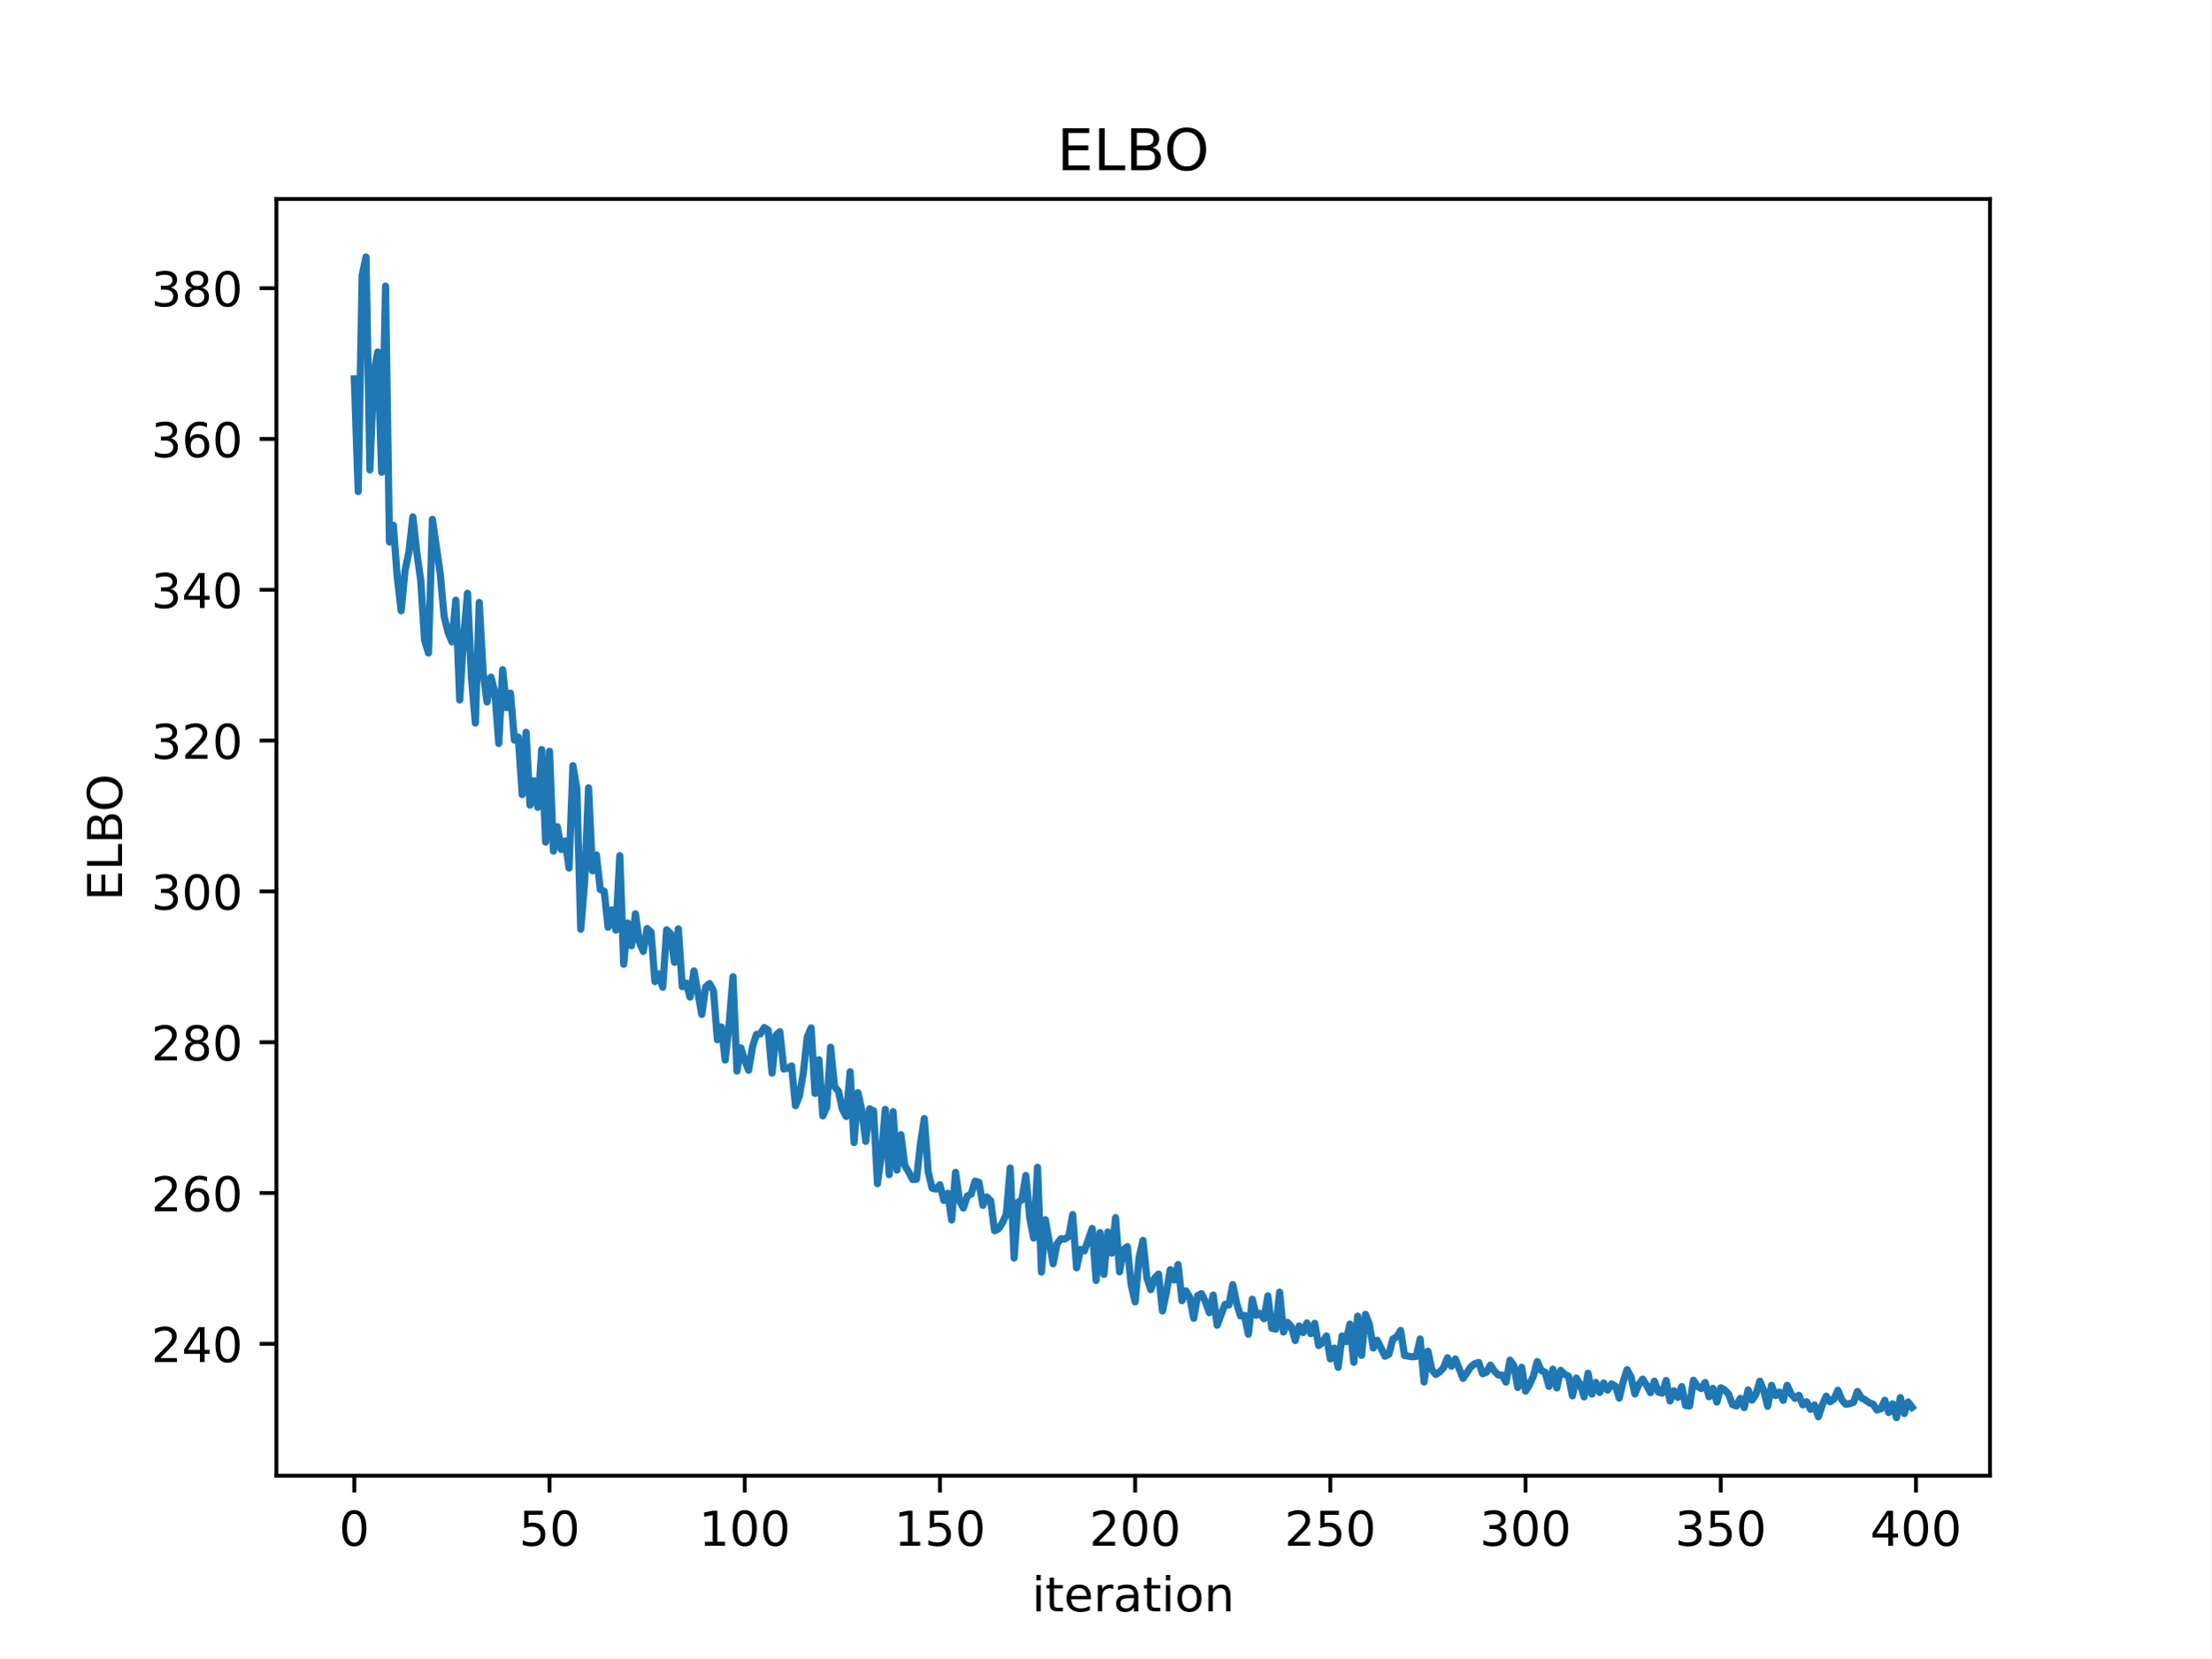
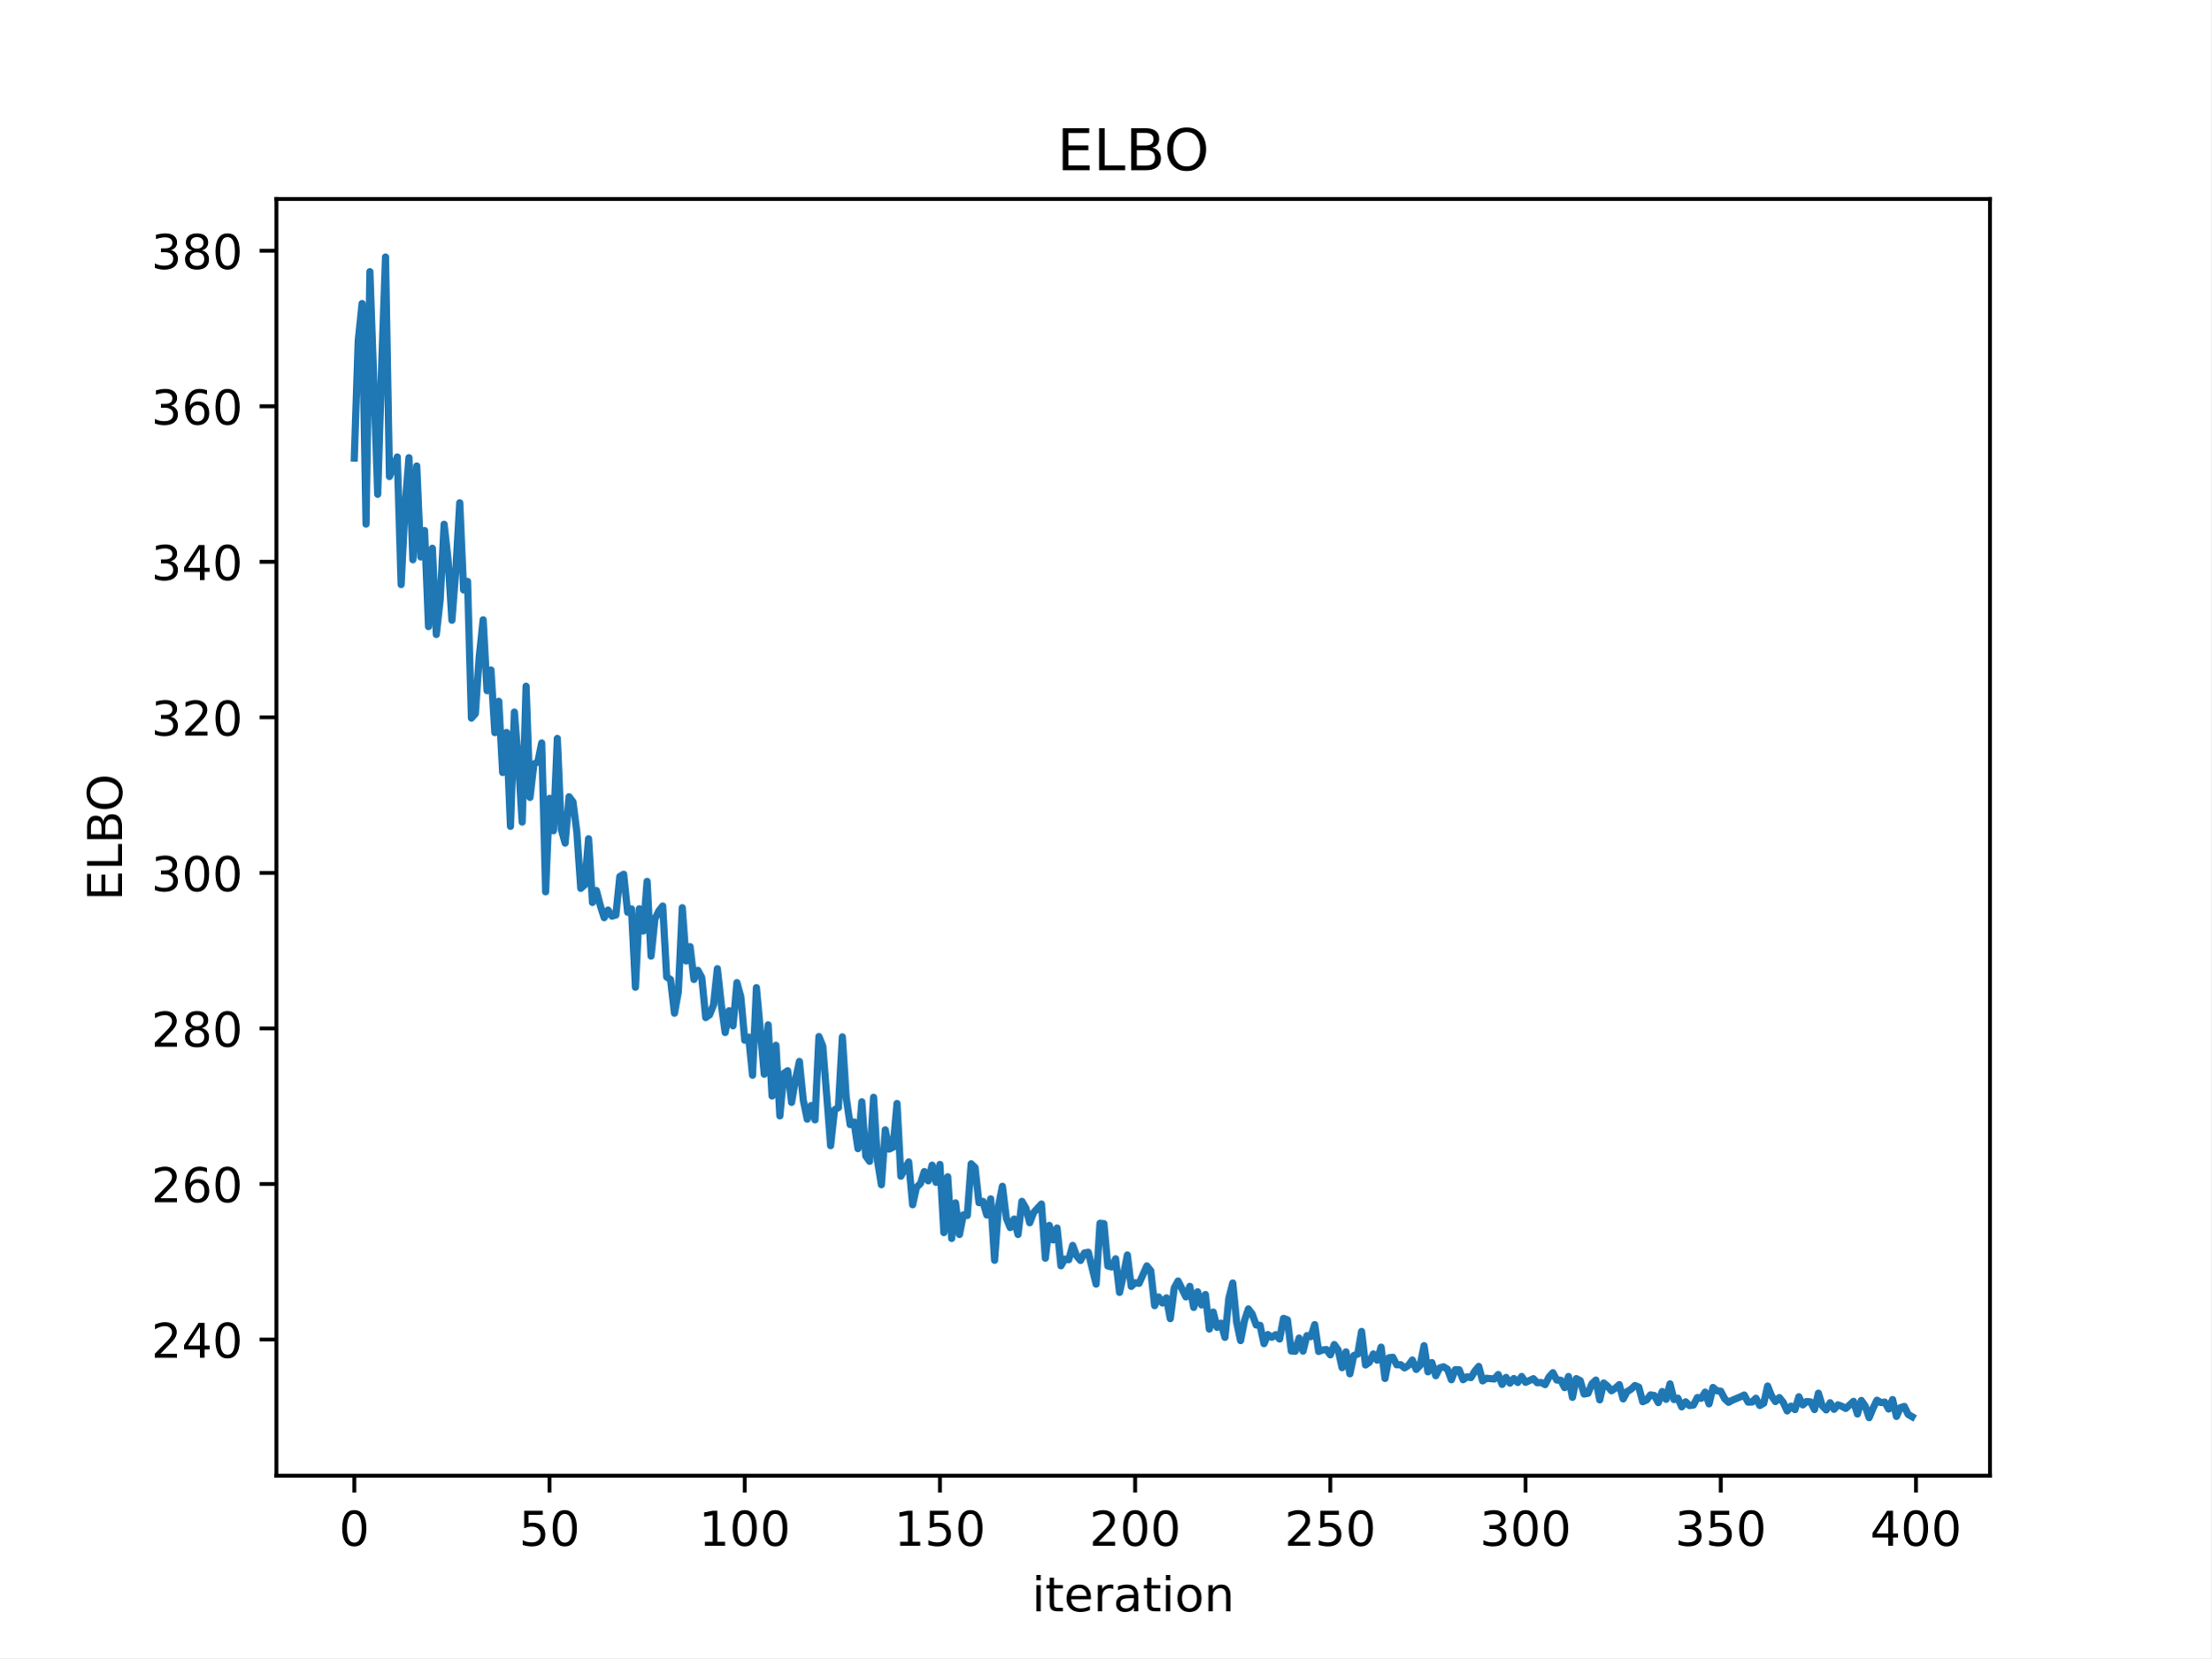
<svg xmlns="http://www.w3.org/2000/svg" xmlns:xlink="http://www.w3.org/1999/xlink" width="460.8pt" height="345.6pt" viewBox="0 0 460.8 345.6" version="1.1">
  <defs>
    <style type="text/css">*{stroke-linejoin: round; stroke-linecap: butt}</style>
  </defs>
  <g id="figure_1">
    <g id="patch_1">
      <path d="M 0 345.6  L 460.8 345.6  L 460.8 0  L 0 0  z " style="fill: #ffffff" />
    </g>
    <g id="axes_1">
      <g id="patch_2">
        <path d="M 57.6 307.584  L 414.72 307.584  L 414.72 41.472  L 57.6 41.472  z " style="fill: #ffffff" />
      </g>
      <g id="matplotlib.axis_1">
        <g id="xtick_1">
          <g id="line2d_1">
            <defs>
-               <path id="m985dedef5b" d="M 0 0  L 0 3.5  " style="stroke: #000000; stroke-width: 0.8" />
+               <path id="m3552cd6e6d" d="M 0 0  L 0 3.5  " style="stroke: #000000; stroke-width: 0.8" />
            </defs>
            <g>
-               <use xlink:href="#m985dedef5b" x="73.833" y="307.584" style="stroke: #000000; stroke-width: 0.8" />
+               <use xlink:href="#m3552cd6e6d" x="73.833" y="307.584" style="stroke: #000000; stroke-width: 0.8" />
            </g>
          </g>
          <g id="text_1">
            <g transform="translate(70.65148 322.1824) scale(0.1 -0.1)">
              <defs>
                <path id="DejaVuSans-30" d="M 2034 4250  Q 1547 4250 1301 3770  Q 1056 3291 1056 2328  Q 1056 1369 1301 889  Q 1547 409 2034 409  Q 2525 409 2770 889  Q 3016 1369 3016 2328  Q 3016 3291 2770 3770  Q 2525 4250 2034 4250  z M 2034 4750  Q 2819 4750 3233 4129  Q 3647 3509 3647 2328  Q 3647 1150 3233 529  Q 2819 -91 2034 -91  Q 1250 -91 836 529  Q 422 1150 422 2328  Q 422 3509 836 4129  Q 1250 4750 2034 4750  z " transform="scale(0.015625)" />
              </defs>
              <use xlink:href="#DejaVuSans-30" />
            </g>
          </g>
        </g>
        <g id="xtick_2">
          <g id="line2d_2">
            <g>
-               <use xlink:href="#m985dedef5b" x="114.516" y="307.584" style="stroke: #000000; stroke-width: 0.8" />
+               <use xlink:href="#m3552cd6e6d" x="114.516" y="307.584" style="stroke: #000000; stroke-width: 0.8" />
            </g>
          </g>
          <g id="text_2">
            <g transform="translate(108.1538 322.1824) scale(0.1 -0.1)">
              <defs>
                <path id="DejaVuSans-35" d="M 691 4666  L 3169 4666  L 3169 4134  L 1269 4134  L 1269 2991  Q 1406 3038 1543 3061  Q 1681 3084 1819 3084  Q 2600 3084 3056 2656  Q 3513 2228 3513 1497  Q 3513 744 3044 326  Q 2575 -91 1722 -91  Q 1428 -91 1123 -41  Q 819 9 494 109  L 494 744  Q 775 591 1075 516  Q 1375 441 1709 441  Q 2250 441 2565 725  Q 2881 1009 2881 1497  Q 2881 1984 2565 2268  Q 2250 2553 1709 2553  Q 1456 2553 1204 2497  Q 953 2441 691 2322  L 691 4666  z " transform="scale(0.015625)" />
              </defs>
              <use xlink:href="#DejaVuSans-35" />
              <use xlink:href="#DejaVuSans-30" transform="translate(63.62305 0)" />
            </g>
          </g>
        </g>
        <g id="xtick_3">
          <g id="line2d_3">
            <g>
-               <use xlink:href="#m985dedef5b" x="155.2" y="307.584" style="stroke: #000000; stroke-width: 0.8" />
+               <use xlink:href="#m3552cd6e6d" x="155.2" y="307.584" style="stroke: #000000; stroke-width: 0.8" />
            </g>
          </g>
          <g id="text_3">
            <g transform="translate(145.656 322.1824) scale(0.1 -0.1)">
              <defs>
                <path id="DejaVuSans-31" d="M 794 531  L 1825 531  L 1825 4091  L 703 3866  L 703 4441  L 1819 4666  L 2450 4666  L 2450 531  L 3481 531  L 3481 0  L 794 0  L 794 531  z " transform="scale(0.015625)" />
              </defs>
              <use xlink:href="#DejaVuSans-31" />
              <use xlink:href="#DejaVuSans-30" transform="translate(63.62305 0)" />
              <use xlink:href="#DejaVuSans-30" transform="translate(127.2461 0)" />
            </g>
          </g>
        </g>
        <g id="xtick_4">
          <g id="line2d_4">
            <g>
-               <use xlink:href="#m985dedef5b" x="195.883" y="307.584" style="stroke: #000000; stroke-width: 0.8" />
+               <use xlink:href="#m3552cd6e6d" x="195.883" y="307.584" style="stroke: #000000; stroke-width: 0.8" />
            </g>
          </g>
          <g id="text_4">
            <g transform="translate(186.3396 322.1824) scale(0.1 -0.1)">
              <use xlink:href="#DejaVuSans-31" />
              <use xlink:href="#DejaVuSans-35" transform="translate(63.62305 0)" />
              <use xlink:href="#DejaVuSans-30" transform="translate(127.2461 0)" />
            </g>
          </g>
        </g>
        <g id="xtick_5">
          <g id="line2d_5">
            <g>
-               <use xlink:href="#m985dedef5b" x="236.567" y="307.584" style="stroke: #000000; stroke-width: 0.8" />
+               <use xlink:href="#m3552cd6e6d" x="236.567" y="307.584" style="stroke: #000000; stroke-width: 0.8" />
            </g>
          </g>
          <g id="text_5">
            <g transform="translate(227.0231 322.1824) scale(0.1 -0.1)">
              <defs>
                <path id="DejaVuSans-32" d="M 1228 531  L 3431 531  L 3431 0  L 469 0  L 469 531  Q 828 903 1448 1529  Q 2069 2156 2228 2338  Q 2531 2678 2651 2914  Q 2772 3150 2772 3378  Q 2772 3750 2511 3984  Q 2250 4219 1831 4219  Q 1534 4219 1204 4116  Q 875 4013 500 3803  L 500 4441  Q 881 4594 1212 4672  Q 1544 4750 1819 4750  Q 2544 4750 2975 4387  Q 3406 4025 3406 3419  Q 3406 3131 3298 2873  Q 3191 2616 2906 2266  Q 2828 2175 2409 1742  Q 1991 1309 1228 531  z " transform="scale(0.015625)" />
              </defs>
              <use xlink:href="#DejaVuSans-32" />
              <use xlink:href="#DejaVuSans-30" transform="translate(63.62305 0)" />
              <use xlink:href="#DejaVuSans-30" transform="translate(127.2461 0)" />
            </g>
          </g>
        </g>
        <g id="xtick_6">
          <g id="line2d_6">
            <g>
-               <use xlink:href="#m985dedef5b" x="277.25" y="307.584" style="stroke: #000000; stroke-width: 0.8" />
+               <use xlink:href="#m3552cd6e6d" x="277.25" y="307.584" style="stroke: #000000; stroke-width: 0.8" />
            </g>
          </g>
          <g id="text_6">
            <g transform="translate(267.7066 322.1824) scale(0.1 -0.1)">
              <use xlink:href="#DejaVuSans-32" />
              <use xlink:href="#DejaVuSans-35" transform="translate(63.62305 0)" />
              <use xlink:href="#DejaVuSans-30" transform="translate(127.2461 0)" />
            </g>
          </g>
        </g>
        <g id="xtick_7">
          <g id="line2d_7">
            <g>
-               <use xlink:href="#m985dedef5b" x="317.934" y="307.584" style="stroke: #000000; stroke-width: 0.8" />
+               <use xlink:href="#m3552cd6e6d" x="317.934" y="307.584" style="stroke: #000000; stroke-width: 0.8" />
            </g>
          </g>
          <g id="text_7">
            <g transform="translate(308.3901 322.1824) scale(0.1 -0.1)">
              <defs>
                <path id="DejaVuSans-33" d="M 2597 2516  Q 3050 2419 3304 2112  Q 3559 1806 3559 1356  Q 3559 666 3084 287  Q 2609 -91 1734 -91  Q 1441 -91 1130 -33  Q 819 25 488 141  L 488 750  Q 750 597 1062 519  Q 1375 441 1716 441  Q 2309 441 2620 675  Q 2931 909 2931 1356  Q 2931 1769 2642 2001  Q 2353 2234 1838 2234  L 1294 2234  L 1294 2753  L 1863 2753  Q 2328 2753 2575 2939  Q 2822 3125 2822 3475  Q 2822 3834 2567 4026  Q 2313 4219 1838 4219  Q 1578 4219 1281 4162  Q 984 4106 628 3988  L 628 4550  Q 988 4650 1302 4700  Q 1616 4750 1894 4750  Q 2613 4750 3031 4423  Q 3450 4097 3450 3541  Q 3450 3153 3228 2886  Q 3006 2619 2597 2516  z " transform="scale(0.015625)" />
              </defs>
              <use xlink:href="#DejaVuSans-33" />
              <use xlink:href="#DejaVuSans-30" transform="translate(63.62305 0)" />
              <use xlink:href="#DejaVuSans-30" transform="translate(127.2461 0)" />
            </g>
          </g>
        </g>
        <g id="xtick_8">
          <g id="line2d_8">
            <g>
-               <use xlink:href="#m985dedef5b" x="358.617" y="307.584" style="stroke: #000000; stroke-width: 0.8" />
+               <use xlink:href="#m3552cd6e6d" x="358.617" y="307.584" style="stroke: #000000; stroke-width: 0.8" />
            </g>
          </g>
          <g id="text_8">
            <g transform="translate(349.0737 322.1824) scale(0.1 -0.1)">
              <use xlink:href="#DejaVuSans-33" />
              <use xlink:href="#DejaVuSans-35" transform="translate(63.62305 0)" />
              <use xlink:href="#DejaVuSans-30" transform="translate(127.2461 0)" />
            </g>
          </g>
        </g>
        <g id="xtick_9">
          <g id="line2d_9">
            <g>
-               <use xlink:href="#m985dedef5b" x="399.301" y="307.584" style="stroke: #000000; stroke-width: 0.8" />
+               <use xlink:href="#m3552cd6e6d" x="399.301" y="307.584" style="stroke: #000000; stroke-width: 0.8" />
            </g>
          </g>
          <g id="text_9">
            <g transform="translate(389.7572 322.1824) scale(0.1 -0.1)">
              <defs>
                <path id="DejaVuSans-34" d="M 2419 4116  L 825 1625  L 2419 1625  L 2419 4116  z M 2253 4666  L 3047 4666  L 3047 1625  L 3713 1625  L 3713 1100  L 3047 1100  L 3047 0  L 2419 0  L 2419 1100  L 313 1100  L 313 1709  L 2253 4666  z " transform="scale(0.015625)" />
              </defs>
              <use xlink:href="#DejaVuSans-34" />
              <use xlink:href="#DejaVuSans-30" transform="translate(63.62305 0)" />
              <use xlink:href="#DejaVuSans-30" transform="translate(127.2461 0)" />
            </g>
          </g>
        </g>
        <g id="text_10">
          <g transform="translate(215.0373 335.8606) scale(0.1 -0.1)">
            <defs>
              <path id="DejaVuSans-69" d="M 603 3500  L 1178 3500  L 1178 0  L 603 0  L 603 3500  z M 603 4863  L 1178 4863  L 1178 4134  L 603 4134  L 603 4863  z " transform="scale(0.015625)" />
              <path id="DejaVuSans-74" d="M 1172 4494  L 1172 3500  L 2356 3500  L 2356 3053  L 1172 3053  L 1172 1153  Q 1172 725 1289 603  Q 1406 481 1766 481  L 2356 481  L 2356 0  L 1766 0  Q 1100 0 847 248  Q 594 497 594 1153  L 594 3053  L 172 3053  L 172 3500  L 594 3500  L 594 4494  L 1172 4494  z " transform="scale(0.015625)" />
              <path id="DejaVuSans-65" d="M 3597 1894  L 3597 1613  L 953 1613  Q 991 1019 1311 708  Q 1631 397 2203 397  Q 2534 397 2845 478  Q 3156 559 3463 722  L 3463 178  Q 3153 47 2828 -22  Q 2503 -91 2169 -91  Q 1331 -91 842 396  Q 353 884 353 1716  Q 353 2575 817 3079  Q 1281 3584 2069 3584  Q 2775 3584 3186 3129  Q 3597 2675 3597 1894  z M 3022 2063  Q 3016 2534 2758 2815  Q 2500 3097 2075 3097  Q 1594 3097 1305 2825  Q 1016 2553 972 2059  L 3022 2063  z " transform="scale(0.015625)" />
              <path id="DejaVuSans-72" d="M 2631 2963  Q 2534 3019 2420 3045  Q 2306 3072 2169 3072  Q 1681 3072 1420 2755  Q 1159 2438 1159 1844  L 1159 0  L 581 0  L 581 3500  L 1159 3500  L 1159 2956  Q 1341 3275 1631 3429  Q 1922 3584 2338 3584  Q 2397 3584 2469 3576  Q 2541 3569 2628 3553  L 2631 2963  z " transform="scale(0.015625)" />
              <path id="DejaVuSans-61" d="M 2194 1759  Q 1497 1759 1228 1600  Q 959 1441 959 1056  Q 959 750 1161 570  Q 1363 391 1709 391  Q 2188 391 2477 730  Q 2766 1069 2766 1631  L 2766 1759  L 2194 1759  z M 3341 1997  L 3341 0  L 2766 0  L 2766 531  Q 2569 213 2275 61  Q 1981 -91 1556 -91  Q 1019 -91 701 211  Q 384 513 384 1019  Q 384 1609 779 1909  Q 1175 2209 1959 2209  L 2766 2209  L 2766 2266  Q 2766 2663 2505 2880  Q 2244 3097 1772 3097  Q 1472 3097 1187 3025  Q 903 2953 641 2809  L 641 3341  Q 956 3463 1253 3523  Q 1550 3584 1831 3584  Q 2591 3584 2966 3190  Q 3341 2797 3341 1997  z " transform="scale(0.015625)" />
              <path id="DejaVuSans-6f" d="M 1959 3097  Q 1497 3097 1228 2736  Q 959 2375 959 1747  Q 959 1119 1226 758  Q 1494 397 1959 397  Q 2419 397 2687 759  Q 2956 1122 2956 1747  Q 2956 2369 2687 2733  Q 2419 3097 1959 3097  z M 1959 3584  Q 2709 3584 3137 3096  Q 3566 2609 3566 1747  Q 3566 888 3137 398  Q 2709 -91 1959 -91  Q 1206 -91 779 398  Q 353 888 353 1747  Q 353 2609 779 3096  Q 1206 3584 1959 3584  z " transform="scale(0.015625)" />
              <path id="DejaVuSans-6e" d="M 3513 2113  L 3513 0  L 2938 0  L 2938 2094  Q 2938 2591 2744 2837  Q 2550 3084 2163 3084  Q 1697 3084 1428 2787  Q 1159 2491 1159 1978  L 1159 0  L 581 0  L 581 3500  L 1159 3500  L 1159 2956  Q 1366 3272 1645 3428  Q 1925 3584 2291 3584  Q 2894 3584 3203 3211  Q 3513 2838 3513 2113  z " transform="scale(0.015625)" />
            </defs>
            <use xlink:href="#DejaVuSans-69" />
            <use xlink:href="#DejaVuSans-74" transform="translate(27.7832 0)" />
            <use xlink:href="#DejaVuSans-65" transform="translate(66.99219 0)" />
            <use xlink:href="#DejaVuSans-72" transform="translate(128.5156 0)" />
            <use xlink:href="#DejaVuSans-61" transform="translate(169.6289 0)" />
            <use xlink:href="#DejaVuSans-74" transform="translate(230.9082 0)" />
            <use xlink:href="#DejaVuSans-69" transform="translate(270.1172 0)" />
            <use xlink:href="#DejaVuSans-6f" transform="translate(297.9004 0)" />
            <use xlink:href="#DejaVuSans-6e" transform="translate(359.082 0)" />
          </g>
        </g>
      </g>
      <g id="matplotlib.axis_2">
        <g id="ytick_1">
          <g id="line2d_10">
            <defs>
-               <path id="m9ec2005a95" d="M 0 0  L -3.5 0  " style="stroke: #000000; stroke-width: 0.8" />
+               <path id="m88ff515c10" d="M 0 0  L -3.5 0  " style="stroke: #000000; stroke-width: 0.8" />
            </defs>
            <g>
-               <use xlink:href="#m9ec2005a95" x="57.6" y="280.102" style="stroke: #000000; stroke-width: 0.8" />
+               <use xlink:href="#m88ff515c10" x="57.6" y="279.206" style="stroke: #000000; stroke-width: 0.8" />
            </g>
          </g>
          <g id="text_11">
-             <g transform="translate(31.5125 283.9008) scale(0.1 -0.1)">
+             <g transform="translate(31.5125 283.0048) scale(0.1 -0.1)">
              <use xlink:href="#DejaVuSans-32" />
              <use xlink:href="#DejaVuSans-34" transform="translate(63.62305 0)" />
              <use xlink:href="#DejaVuSans-30" transform="translate(127.2461 0)" />
            </g>
          </g>
        </g>
        <g id="ytick_2">
          <g id="line2d_11">
            <g>
-               <use xlink:href="#m9ec2005a95" x="57.6" y="248.666" style="stroke: #000000; stroke-width: 0.8" />
+               <use xlink:href="#m88ff515c10" x="57.6" y="246.784" style="stroke: #000000; stroke-width: 0.8" />
            </g>
          </g>
          <g id="text_12">
-             <g transform="translate(31.5125 252.4653) scale(0.1 -0.1)">
+             <g transform="translate(31.5125 250.5833) scale(0.1 -0.1)">
              <defs>
                <path id="DejaVuSans-36" d="M 2113 2584  Q 1688 2584 1439 2293  Q 1191 2003 1191 1497  Q 1191 994 1439 701  Q 1688 409 2113 409  Q 2538 409 2786 701  Q 3034 994 3034 1497  Q 3034 2003 2786 2293  Q 2538 2584 2113 2584  z M 3366 4563  L 3366 3988  Q 3128 4100 2886 4159  Q 2644 4219 2406 4219  Q 1781 4219 1451 3797  Q 1122 3375 1075 2522  Q 1259 2794 1537 2939  Q 1816 3084 2150 3084  Q 2853 3084 3261 2657  Q 3669 2231 3669 1497  Q 3669 778 3244 343  Q 2819 -91 2113 -91  Q 1303 -91 875 529  Q 447 1150 447 2328  Q 447 3434 972 4092  Q 1497 4750 2381 4750  Q 2619 4750 2861 4703  Q 3103 4656 3366 4563  z " transform="scale(0.015625)" />
              </defs>
              <use xlink:href="#DejaVuSans-32" />
              <use xlink:href="#DejaVuSans-36" transform="translate(63.62305 0)" />
              <use xlink:href="#DejaVuSans-30" transform="translate(127.2461 0)" />
            </g>
          </g>
        </g>
        <g id="ytick_3">
          <g id="line2d_12">
            <g>
-               <use xlink:href="#m9ec2005a95" x="57.6" y="217.231" style="stroke: #000000; stroke-width: 0.8" />
+               <use xlink:href="#m88ff515c10" x="57.6" y="214.363" style="stroke: #000000; stroke-width: 0.8" />
            </g>
          </g>
          <g id="text_13">
-             <g transform="translate(31.5125 221.0299) scale(0.1 -0.1)">
+             <g transform="translate(31.5125 218.1618) scale(0.1 -0.1)">
              <defs>
                <path id="DejaVuSans-38" d="M 2034 2216  Q 1584 2216 1326 1975  Q 1069 1734 1069 1313  Q 1069 891 1326 650  Q 1584 409 2034 409  Q 2484 409 2743 651  Q 3003 894 3003 1313  Q 3003 1734 2745 1975  Q 2488 2216 2034 2216  z M 1403 2484  Q 997 2584 770 2862  Q 544 3141 544 3541  Q 544 4100 942 4425  Q 1341 4750 2034 4750  Q 2731 4750 3128 4425  Q 3525 4100 3525 3541  Q 3525 3141 3298 2862  Q 3072 2584 2669 2484  Q 3125 2378 3379 2068  Q 3634 1759 3634 1313  Q 3634 634 3220 271  Q 2806 -91 2034 -91  Q 1263 -91 848 271  Q 434 634 434 1313  Q 434 1759 690 2068  Q 947 2378 1403 2484  z M 1172 3481  Q 1172 3119 1398 2916  Q 1625 2713 2034 2713  Q 2441 2713 2670 2916  Q 2900 3119 2900 3481  Q 2900 3844 2670 4047  Q 2441 4250 2034 4250  Q 1625 4250 1398 4047  Q 1172 3844 1172 3481  z " transform="scale(0.015625)" />
              </defs>
              <use xlink:href="#DejaVuSans-32" />
              <use xlink:href="#DejaVuSans-38" transform="translate(63.62305 0)" />
              <use xlink:href="#DejaVuSans-30" transform="translate(127.2461 0)" />
            </g>
          </g>
        </g>
        <g id="ytick_4">
          <g id="line2d_13">
            <g>
-               <use xlink:href="#m9ec2005a95" x="57.6" y="185.795" style="stroke: #000000; stroke-width: 0.8" />
+               <use xlink:href="#m88ff515c10" x="57.6" y="181.941" style="stroke: #000000; stroke-width: 0.8" />
            </g>
          </g>
          <g id="text_14">
-             <g transform="translate(31.5125 189.5945) scale(0.1 -0.1)">
+             <g transform="translate(31.5125 185.7402) scale(0.1 -0.1)">
              <use xlink:href="#DejaVuSans-33" />
              <use xlink:href="#DejaVuSans-30" transform="translate(63.62305 0)" />
              <use xlink:href="#DejaVuSans-30" transform="translate(127.2461 0)" />
            </g>
          </g>
        </g>
        <g id="ytick_5">
          <g id="line2d_14">
            <g>
-               <use xlink:href="#m9ec2005a95" x="57.6" y="154.36" style="stroke: #000000; stroke-width: 0.8" />
+               <use xlink:href="#m88ff515c10" x="57.6" y="149.519" style="stroke: #000000; stroke-width: 0.8" />
            </g>
          </g>
          <g id="text_15">
-             <g transform="translate(31.5125 158.159) scale(0.1 -0.1)">
+             <g transform="translate(31.5125 153.3187) scale(0.1 -0.1)">
              <use xlink:href="#DejaVuSans-33" />
              <use xlink:href="#DejaVuSans-32" transform="translate(63.62305 0)" />
              <use xlink:href="#DejaVuSans-30" transform="translate(127.2461 0)" />
            </g>
          </g>
        </g>
        <g id="ytick_6">
          <g id="line2d_15">
            <g>
-               <use xlink:href="#m9ec2005a95" x="57.6" y="122.924" style="stroke: #000000; stroke-width: 0.8" />
+               <use xlink:href="#m88ff515c10" x="57.6" y="117.098" style="stroke: #000000; stroke-width: 0.8" />
            </g>
          </g>
          <g id="text_16">
-             <g transform="translate(31.5125 126.7236) scale(0.1 -0.1)">
+             <g transform="translate(31.5125 120.8972) scale(0.1 -0.1)">
              <use xlink:href="#DejaVuSans-33" />
              <use xlink:href="#DejaVuSans-34" transform="translate(63.62305 0)" />
              <use xlink:href="#DejaVuSans-30" transform="translate(127.2461 0)" />
            </g>
          </g>
        </g>
        <g id="ytick_7">
          <g id="line2d_16">
            <g>
-               <use xlink:href="#m9ec2005a95" x="57.6" y="91.489" style="stroke: #000000; stroke-width: 0.8" />
+               <use xlink:href="#m88ff515c10" x="57.6" y="84.676" style="stroke: #000000; stroke-width: 0.8" />
            </g>
          </g>
          <g id="text_17">
-             <g transform="translate(31.5125 95.28818) scale(0.1 -0.1)">
+             <g transform="translate(31.5125 88.47563) scale(0.1 -0.1)">
              <use xlink:href="#DejaVuSans-33" />
              <use xlink:href="#DejaVuSans-36" transform="translate(63.62305 0)" />
              <use xlink:href="#DejaVuSans-30" transform="translate(127.2461 0)" />
            </g>
          </g>
        </g>
        <g id="ytick_8">
          <g id="line2d_17">
            <g>
-               <use xlink:href="#m9ec2005a95" x="57.6" y="60.054" style="stroke: #000000; stroke-width: 0.8" />
+               <use xlink:href="#m88ff515c10" x="57.6" y="52.255" style="stroke: #000000; stroke-width: 0.8" />
            </g>
          </g>
          <g id="text_18">
-             <g transform="translate(31.5125 63.85274) scale(0.1 -0.1)">
+             <g transform="translate(31.5125 56.0541) scale(0.1 -0.1)">
              <use xlink:href="#DejaVuSans-33" />
              <use xlink:href="#DejaVuSans-38" transform="translate(63.62305 0)" />
              <use xlink:href="#DejaVuSans-30" transform="translate(127.2461 0)" />
            </g>
          </g>
        </g>
        <g id="text_19">
          <g transform="translate(25.43281 187.7522) rotate(-90) scale(0.1 -0.1)">
            <defs>
              <path id="DejaVuSans-45" d="M 628 4666  L 3578 4666  L 3578 4134  L 1259 4134  L 1259 2753  L 3481 2753  L 3481 2222  L 1259 2222  L 1259 531  L 3634 531  L 3634 0  L 628 0  L 628 4666  z " transform="scale(0.015625)" />
              <path id="DejaVuSans-4c" d="M 628 4666  L 1259 4666  L 1259 531  L 3531 531  L 3531 0  L 628 0  L 628 4666  z " transform="scale(0.015625)" />
              <path id="DejaVuSans-42" d="M 1259 2228  L 1259 519  L 2272 519  Q 2781 519 3026 730  Q 3272 941 3272 1375  Q 3272 1813 3026 2020  Q 2781 2228 2272 2228  L 1259 2228  z M 1259 4147  L 1259 2741  L 2194 2741  Q 2656 2741 2882 2914  Q 3109 3088 3109 3444  Q 3109 3797 2882 3972  Q 2656 4147 2194 4147  L 1259 4147  z M 628 4666  L 2241 4666  Q 2963 4666 3353 4366  Q 3744 4066 3744 3513  Q 3744 3084 3544 2831  Q 3344 2578 2956 2516  Q 3422 2416 3680 2098  Q 3938 1781 3938 1306  Q 3938 681 3513 340  Q 3088 0 2303 0  L 628 0  L 628 4666  z " transform="scale(0.015625)" />
              <path id="DejaVuSans-4f" d="M 2522 4238  Q 1834 4238 1429 3725  Q 1025 3213 1025 2328  Q 1025 1447 1429 934  Q 1834 422 2522 422  Q 3209 422 3611 934  Q 4013 1447 4013 2328  Q 4013 3213 3611 3725  Q 3209 4238 2522 4238  z M 2522 4750  Q 3503 4750 4090 4092  Q 4678 3434 4678 2328  Q 4678 1225 4090 567  Q 3503 -91 2522 -91  Q 1538 -91 948 565  Q 359 1222 359 2328  Q 359 3434 948 4092  Q 1538 4750 2522 4750  z " transform="scale(0.015625)" />
            </defs>
            <use xlink:href="#DejaVuSans-45" />
            <use xlink:href="#DejaVuSans-4c" transform="translate(63.18359 0)" />
            <use xlink:href="#DejaVuSans-42" transform="translate(118.8965 0)" />
            <use xlink:href="#DejaVuSans-4f" transform="translate(185.75 0)" />
          </g>
        </g>
      </g>
      <g id="line2d_18">
-         <path d="M 73.833 78.966  L 74.646 102.446  L 75.46 57.415  L 76.274 53.568  L 77.087 97.948  L 77.901 77.796  L 78.715 73.368  L 79.528 98.431  L 80.342 59.639  L 81.156 112.957  L 81.969 109.478  L 82.783 120.33  L 83.597 127.298  L 84.41 118.914  L 85.224 114.987  L 86.038 107.739  L 86.851 115.089  L 87.665 120.832  L 88.479 133.45  L 89.292 136.11  L 90.106 108.239  L 91.733 119.494  L 92.547 128.428  L 93.361 131.765  L 94.174 133.775  L 94.988 125.093  L 95.802 145.895  L 96.616 132.946  L 97.429 123.664  L 98.243 141.232  L 99.057 150.704  L 99.87 125.567  L 100.684 140.172  L 101.498 146.321  L 102.311 141.142  L 103.125 144.239  L 103.939 154.964  L 104.752 139.585  L 105.566 147.504  L 106.38 144.477  L 107.193 154.259  L 108.007 153.616  L 108.821 165.625  L 109.634 152.636  L 110.448 167.821  L 111.262 162.743  L 112.075 168.268  L 112.889 156.23  L 113.703 175.517  L 114.516 156.584  L 115.33 177.395  L 116.144 172.313  L 116.957 177.059  L 117.771 175.287  L 118.585 180.93  L 119.398 159.584  L 120.212 164.423  L 121.026 193.686  L 121.839 183.763  L 122.653 164.204  L 123.467 181.5  L 124.28 178.181  L 125.094 185.401  L 125.908 185.764  L 126.721 193.269  L 127.535 189.643  L 128.349 193.874  L 129.162 178.349  L 129.976 200.981  L 130.79 192.363  L 131.603 197.128  L 132.417 190.47  L 133.231 196.291  L 134.044 198.298  L 134.858 193.541  L 135.672 194.271  L 136.485 204.583  L 137.299 202.991  L 138.113 205.77  L 138.926 193.801  L 139.74 194.581  L 140.554 200.587  L 141.367 193.605  L 142.181 205.654  L 142.995 204.907  L 143.808 207.825  L 144.622 202.376  L 146.249 211.444  L 147.063 205.697  L 147.877 205.006  L 148.69 206.535  L 149.504 216.717  L 150.318 214.044  L 151.131 220.948  L 151.945 213.403  L 152.759 203.585  L 153.572 223.243  L 154.386 218.397  L 155.2 220.994  L 156.013 223.088  L 156.827 218.147  L 157.641 215.601  L 158.454 215.5  L 159.268 214.18  L 160.082 214.687  L 160.895 223.667  L 161.709 215.744  L 162.523 215.04  L 163.336 222.819  L 164.15 222.657  L 164.964 222.178  L 165.777 230.466  L 166.591 228.463  L 167.405 223.692  L 168.219 216.194  L 169.032 214.237  L 169.846 227.915  L 170.66 220.877  L 171.473 232.587  L 172.287 230.794  L 173.101 218.267  L 173.914 226.497  L 174.728 227.433  L 175.542 231.191  L 176.355 232.726  L 177.169 223.395  L 177.983 238.154  L 178.796 227.746  L 179.61 231.423  L 180.424 237.89  L 181.237 231.112  L 182.051 231.539  L 182.865 246.724  L 183.678 240.658  L 184.492 231.233  L 185.306 244.833  L 186.119 231.715  L 186.933 243.894  L 187.747 236.499  L 188.56 242.958  L 189.374 244.273  L 190.188 245.84  L 191.001 245.792  L 191.815 238.426  L 192.629 233.14  L 193.442 244.328  L 194.256 247.649  L 195.07 247.856  L 195.883 246.932  L 196.697 250.211  L 197.511 248.712  L 198.324 254.287  L 199.138 244.349  L 199.952 250.194  L 200.765 251.811  L 201.579 249.284  L 202.393 248.873  L 203.206 246.19  L 204.02 246.439  L 204.834 251.235  L 205.647 249.482  L 206.461 250.276  L 207.275 256.531  L 208.088 256.131  L 208.902 254.89  L 209.716 253.062  L 210.529 243.46  L 211.343 262.212  L 212.157 250.614  L 212.97 250.055  L 213.784 245.018  L 214.598 253.786  L 215.411 258.058  L 216.225 243.311  L 217.039 265.142  L 217.852 254.226  L 219.48 263.415  L 220.293 259.219  L 221.107 258.19  L 221.921 258.257  L 222.734 257.727  L 223.548 253.171  L 224.362 264.26  L 225.175 260.412  L 225.989 260.726  L 227.616 256.061  L 228.43 266.874  L 229.244 256.917  L 230.057 265.623  L 230.871 256.791  L 231.685 261.203  L 232.498 253.807  L 233.312 265.073  L 234.126 260.473  L 234.939 259.852  L 235.753 267.91  L 236.567 271.367  L 237.381 262.18  L 238.194 258.538  L 239.008 266.321  L 239.822 268.799  L 240.635 266.398  L 241.449 265.557  L 242.263 273.252  L 243.076 269.381  L 243.89 264.643  L 244.704 266.791  L 245.517 263.571  L 246.331 271.107  L 247.145 269.052  L 247.958 270.427  L 248.772 274.771  L 249.586 270.035  L 250.399 269.639  L 251.213 271.336  L 252.027 273.607  L 252.84 269.931  L 253.654 276.224  L 255.281 271.907  L 256.095 272.012  L 256.909 267.752  L 257.722 271.612  L 258.536 274.297  L 259.35 274.164  L 260.163 278.096  L 260.977 270.801  L 261.791 274.147  L 262.604 273.744  L 263.418 274.867  L 264.232 270.099  L 265.045 276.847  L 265.859 277.04  L 266.673 269.327  L 267.486 277.635  L 268.3 275.625  L 269.114 276.497  L 269.927 279.411  L 270.741 276.365  L 271.555 277.754  L 272.368 275.743  L 273.182 277.975  L 273.996 275.82  L 274.809 280.459  L 275.623 279.792  L 276.437 278.459  L 277.25 283.253  L 278.064 280.991  L 278.878 284.992  L 279.691 278.454  L 280.505 279.645  L 281.319 275.979  L 282.132 283.954  L 282.946 274.323  L 283.76 282.506  L 284.573 273.953  L 285.387 276.051  L 286.201 280.974  L 287.014 279.356  L 288.642 282.679  L 289.455 282.26  L 290.269 279.094  L 291.083 278.63  L 291.896 277.31  L 292.71 282.538  L 294.337 282.805  L 295.151 282.723  L 295.965 279.09  L 296.778 288.065  L 297.592 281.631  L 298.406 285.484  L 299.219 286.475  L 300.033 285.934  L 300.847 285.078  L 301.66 283.004  L 302.474 284.767  L 303.288 283.25  L 304.915 287.313  L 306.543 284.867  L 307.356 284.236  L 308.17 283.987  L 308.984 286.333  L 309.797 286.002  L 310.611 284.531  L 311.425 285.764  L 312.238 286.586  L 313.052 286.623  L 313.866 288.078  L 314.679 283.498  L 315.493 284.626  L 316.307 289.191  L 317.12 284.989  L 317.934 289.959  L 318.748 288.657  L 319.561 286.812  L 320.375 283.796  L 321.189 285.643  L 322.002 286.01  L 322.816 288.978  L 323.63 285.378  L 324.443 289.289  L 325.257 285.62  L 326.071 286.445  L 326.884 286.859  L 327.698 290.947  L 328.512 287.224  L 329.325 288.562  L 330.139 291.16  L 330.953 286.229  L 331.766 290.579  L 332.58 288.135  L 333.394 290.242  L 334.207 288.258  L 335.021 289.755  L 335.835 288.452  L 336.648 288.905  L 337.462 291.398  L 338.276 287.995  L 339.089 285.49  L 339.903 286.947  L 340.717 290.539  L 341.53 288.585  L 342.344 287.447  L 343.158 288.745  L 343.971 290.277  L 344.785 287.88  L 345.599 290.135  L 346.412 290.375  L 347.226 287.741  L 348.04 292.011  L 348.853 289.89  L 349.667 291.254  L 350.481 289.01  L 351.294 292.967  L 352.108 293.048  L 352.922 287.686  L 353.735 288.93  L 354.549 289.417  L 355.363 288.156  L 356.176 291.129  L 356.99 289.386  L 357.804 292.24  L 358.617 289.263  L 359.431 289.71  L 360.245 290.58  L 361.058 292.768  L 361.872 293.063  L 362.686 291.46  L 363.499 293.392  L 364.313 289.702  L 365.127 291.836  L 365.94 290.635  L 366.754 287.89  L 367.568 289.823  L 368.381 293.121  L 369.195 288.753  L 370.009 290.877  L 370.822 290.155  L 371.636 291.882  L 372.45 288.741  L 373.263 290.504  L 374.077 291.462  L 374.891 290.816  L 375.704 292.824  L 376.518 292.178  L 377.332 293.758  L 378.146 292.848  L 378.959 295.298  L 379.773 292.833  L 380.587 291.001  L 381.4 292.181  L 382.214 291.592  L 383.028 289.784  L 383.841 291.765  L 384.655 292.701  L 385.469 292.574  L 386.282 292.275  L 387.096 290.032  L 387.91 291.361  L 388.723 291.767  L 389.537 292.366  L 390.351 292.664  L 391.164 293.891  L 391.978 293.633  L 392.792 291.859  L 393.605 294.421  L 394.419 292.608  L 395.233 295.488  L 396.046 291.3  L 396.86 294.626  L 397.674 292.21  L 398.487 293.319  L 398.487 293.319  " clip-path="url(#p7655a9210b)" style="fill: none; stroke: #1f77b4; stroke-width: 1.5; stroke-linecap: square" />
+         <path d="M 73.833 95.465  L 74.646 71.021  L 75.46 63.261  L 76.274 109.241  L 77.087 56.624  L 78.715 103.029  L 79.528 76.242  L 80.342 53.568  L 81.156 99.321  L 82.783 95.246  L 83.597 121.843  L 84.41 105.394  L 85.224 95.391  L 86.038 116.658  L 86.851 97.119  L 87.665 116.085  L 88.479 110.578  L 89.292 130.605  L 90.106 114.272  L 90.92 132.247  L 91.733 124.972  L 92.547 109.279  L 93.361 116.467  L 94.174 129.274  L 94.988 118.804  L 95.802 104.791  L 96.616 122.96  L 97.429 121.174  L 98.243 149.678  L 99.057 148.752  L 99.87 136.902  L 100.684 129.179  L 101.498 143.943  L 102.311 139.65  L 103.125 152.71  L 103.939 146.177  L 104.752 161.017  L 105.566 152.674  L 106.38 172.234  L 107.193 148.412  L 108.007 158.634  L 108.821 171.348  L 109.634 143.03  L 110.448 166.208  L 111.262 159.243  L 112.075 158.835  L 112.889 154.851  L 113.703 185.884  L 114.516 166.398  L 115.33 173.167  L 116.144 153.915  L 116.957 172.824  L 117.771 175.726  L 118.585 166.058  L 119.398 167.134  L 120.212 173.401  L 121.026 185.161  L 121.839 184.445  L 122.653 174.82  L 123.467 188.105  L 124.28 185.609  L 125.094 188.711  L 125.908 191.275  L 126.721 189.683  L 127.535 190.961  L 128.349 190.731  L 129.162 182.692  L 129.976 182.214  L 130.79 190.138  L 131.603 189.449  L 132.417 205.776  L 133.231 189.422  L 134.044 194.055  L 134.858 183.702  L 135.672 199.286  L 136.485 191.562  L 137.299 189.864  L 138.113 188.841  L 138.926 203.629  L 139.74 204.169  L 140.554 211.184  L 141.367 206.717  L 142.181 189.197  L 142.995 200.307  L 143.808 197.311  L 144.622 204.156  L 145.436 202.253  L 146.249 203.752  L 147.063 212.102  L 147.877 211.52  L 148.69 209.458  L 149.504 201.911  L 150.318 209.419  L 151.131 215.212  L 151.945 210.664  L 152.759 213.813  L 153.572 204.811  L 154.386 207.751  L 155.2 216.821  L 156.013 216.164  L 156.827 224.114  L 157.641 205.851  L 159.268 223.904  L 160.082 213.612  L 160.895 228.442  L 161.709 217.879  L 162.523 232.596  L 163.336 223.726  L 164.15 223.177  L 164.964 229.783  L 165.777 224.993  L 166.591 221.246  L 167.405 229.327  L 168.219 233.269  L 169.032 230.435  L 169.846 233.417  L 170.66 216.052  L 171.473 218.058  L 173.101 238.803  L 173.914 231.324  L 174.728 230.86  L 175.542 216.115  L 176.355 228.754  L 177.169 234.41  L 177.983 233.852  L 178.796 239.418  L 179.61 229.655  L 180.424 240.953  L 181.237 242.067  L 182.051 228.706  L 182.865 241.884  L 183.678 246.945  L 184.492 235.495  L 185.306 239.511  L 186.119 239.123  L 186.933 229.997  L 187.747 245.166  L 189.374 242.19  L 190.188 251.113  L 191.001 247.478  L 191.815 246.69  L 192.629 244.185  L 193.442 246.126  L 194.256 242.845  L 195.07 246.437  L 195.883 242.703  L 196.697 256.919  L 197.511 245.276  L 198.324 258.142  L 199.138 250.717  L 199.952 257.313  L 200.765 253.212  L 201.579 253.351  L 202.393 242.573  L 203.206 243.36  L 204.02 250.682  L 204.834 250.4  L 205.647 253.252  L 206.461 249.881  L 207.275 262.691  L 208.088 251.368  L 208.902 247.255  L 209.716 253.877  L 210.529 255.867  L 211.343 254.086  L 212.157 257.306  L 212.97 250.397  L 213.784 251.777  L 214.598 254.872  L 215.411 252.731  L 217.039 250.951  L 217.852 262.255  L 218.666 255.408  L 219.48 258.45  L 220.293 255.955  L 221.107 263.833  L 221.921 262.43  L 222.734 262.569  L 223.548 259.583  L 224.362 261.734  L 225.175 262.726  L 225.989 261.161  L 226.803 261.013  L 228.43 267.656  L 229.244 254.973  L 230.057 255.051  L 230.871 263.878  L 231.685 264.082  L 232.498 262.366  L 233.312 269.389  L 234.126 265.803  L 234.939 261.582  L 235.753 268.134  L 236.567 267.362  L 237.381 267.503  L 239.008 263.849  L 239.822 264.875  L 240.635 272.15  L 241.449 270.322  L 242.263 271.592  L 243.076 270.512  L 243.89 274.846  L 244.704 268.474  L 245.517 266.997  L 247.145 270.322  L 247.958 268.112  L 248.772 272.513  L 249.586 269.249  L 250.399 271.997  L 251.213 269.818  L 252.027 277.027  L 252.84 273.475  L 253.654 276.666  L 254.468 275.795  L 255.281 278.757  L 256.095 270.629  L 256.909 267.416  L 257.722 275.595  L 258.536 279.422  L 259.35 275.299  L 260.163 272.821  L 260.977 273.915  L 261.791 276.174  L 262.604 276.238  L 263.418 280.069  L 264.232 278.161  L 265.045 278.742  L 265.859 278.188  L 266.673 279.105  L 267.486 274.789  L 268.3 275.097  L 269.114 281.595  L 269.927 281.648  L 270.741 278.902  L 271.555 281.617  L 272.368 278.393  L 273.182 278.616  L 273.996 276.088  L 274.809 281.694  L 275.623 281.379  L 276.437 281.293  L 277.25 282.403  L 278.064 280.246  L 278.878 281.371  L 279.691 285.072  L 280.505 281.772  L 281.319 286.351  L 282.132 282.536  L 282.946 282.238  L 283.76 277.512  L 284.573 284.508  L 285.387 283.936  L 286.201 282.209  L 287.014 283.517  L 287.828 280.788  L 288.642 287.324  L 289.455 283.003  L 290.269 282.887  L 291.083 284.471  L 291.896 284.438  L 292.71 285.12  L 293.524 284.58  L 294.337 283.471  L 295.151 285.445  L 295.965 284.558  L 296.778 280.487  L 297.592 285.935  L 298.406 284.006  L 299.219 286.75  L 300.033 285.121  L 300.847 284.88  L 301.66 285.39  L 302.474 287.585  L 303.288 285.49  L 304.101 285.516  L 304.915 287.577  L 305.729 286.983  L 306.543 287.142  L 307.356 285.797  L 308.17 284.803  L 308.984 287.821  L 309.797 287.275  L 311.425 287.427  L 312.238 286.497  L 313.052 288.562  L 313.866 287.093  L 314.679 288.297  L 315.493 287.327  L 316.307 288.152  L 317.12 286.902  L 317.934 288.125  L 319.561 287.365  L 320.375 288.222  L 321.189 288.156  L 322.002 288.606  L 322.816 287.02  L 323.63 286.115  L 324.443 287.651  L 325.257 287.67  L 326.071 289.228  L 326.884 286.911  L 327.698 291.258  L 328.512 287.351  L 329.325 287.76  L 330.139 290.568  L 330.953 290.409  L 331.766 288.416  L 332.58 287.647  L 333.394 291.785  L 334.207 288.261  L 335.021 288.916  L 335.835 289.886  L 336.648 289.336  L 337.462 288.602  L 338.276 291.589  L 339.089 290.066  L 339.903 289.562  L 340.717 288.786  L 341.53 289.114  L 342.344 292.164  L 343.158 291.81  L 343.971 290.734  L 344.785 290.877  L 345.599 292.349  L 346.412 290.037  L 347.226 291.675  L 348.04 288.451  L 348.853 291.721  L 349.667 291.417  L 350.481 293.24  L 351.294 292.182  L 352.108 292.979  L 352.922 292.854  L 353.735 291.289  L 354.549 291.464  L 355.363 290.164  L 356.176 292.613  L 356.99 289.189  L 357.804 289.886  L 358.617 289.976  L 359.431 291.557  L 360.245 292.292  L 361.058 291.84  L 362.686 291.161  L 363.499 290.761  L 364.313 292.249  L 365.127 292.234  L 365.94 291.441  L 366.754 292.957  L 367.568 292.479  L 368.381 288.89  L 369.195 290.942  L 370.009 292.131  L 370.822 291.3  L 371.636 292.307  L 372.45 294.086  L 373.263 293.093  L 374.077 293.812  L 374.891 291.125  L 375.704 292.827  L 376.518 292.118  L 377.332 292.208  L 378.146 293.8  L 378.959 290.383  L 379.773 293.015  L 380.587 293.874  L 381.4 292.372  L 382.214 293.749  L 383.028 292.812  L 383.841 293.118  L 384.655 293.572  L 386.282 292.086  L 387.096 294.726  L 387.91 291.903  L 388.723 293.084  L 389.537 295.488  L 390.351 293.512  L 391.164 291.852  L 391.978 292.34  L 392.792 292.241  L 393.605 293.687  L 394.419 291.718  L 395.233 295.235  L 396.046 293.406  L 396.86 293.148  L 397.674 294.814  L 398.487 295.285  L 398.487 295.285  " clip-path="url(#pfd90d5882d)" style="fill: none; stroke: #1f77b4; stroke-width: 1.5; stroke-linecap: square" />
      </g>
      <g id="patch_3">
        <path d="M 57.6 307.584  L 57.6 41.472  " style="fill: none; stroke: #000000; stroke-width: 0.8; stroke-linejoin: miter; stroke-linecap: square" />
      </g>
      <g id="patch_4">
        <path d="M 414.72 307.584  L 414.72 41.472  " style="fill: none; stroke: #000000; stroke-width: 0.8; stroke-linejoin: miter; stroke-linecap: square" />
      </g>
      <g id="patch_5">
        <path d="M 57.6 307.584  L 414.72 307.584  " style="fill: none; stroke: #000000; stroke-width: 0.8; stroke-linejoin: miter; stroke-linecap: square" />
      </g>
      <g id="patch_6">
        <path d="M 57.6 41.472  L 414.72 41.472  " style="fill: none; stroke: #000000; stroke-width: 0.8; stroke-linejoin: miter; stroke-linecap: square" />
      </g>
      <g id="text_20">
        <g transform="translate(220.2909 35.472) scale(0.12 -0.12)">
          <use xlink:href="#DejaVuSans-45" />
          <use xlink:href="#DejaVuSans-4c" transform="translate(63.18359 0)" />
          <use xlink:href="#DejaVuSans-42" transform="translate(118.8965 0)" />
          <use xlink:href="#DejaVuSans-4f" transform="translate(185.75 0)" />
        </g>
      </g>
    </g>
  </g>
  <defs>
-     <clipPath id="p7655a9210b">
+     <clipPath id="pfd90d5882d">
      <rect x="57.6" y="41.472" width="357.12" height="266.112" />
    </clipPath>
  </defs>
</svg>
